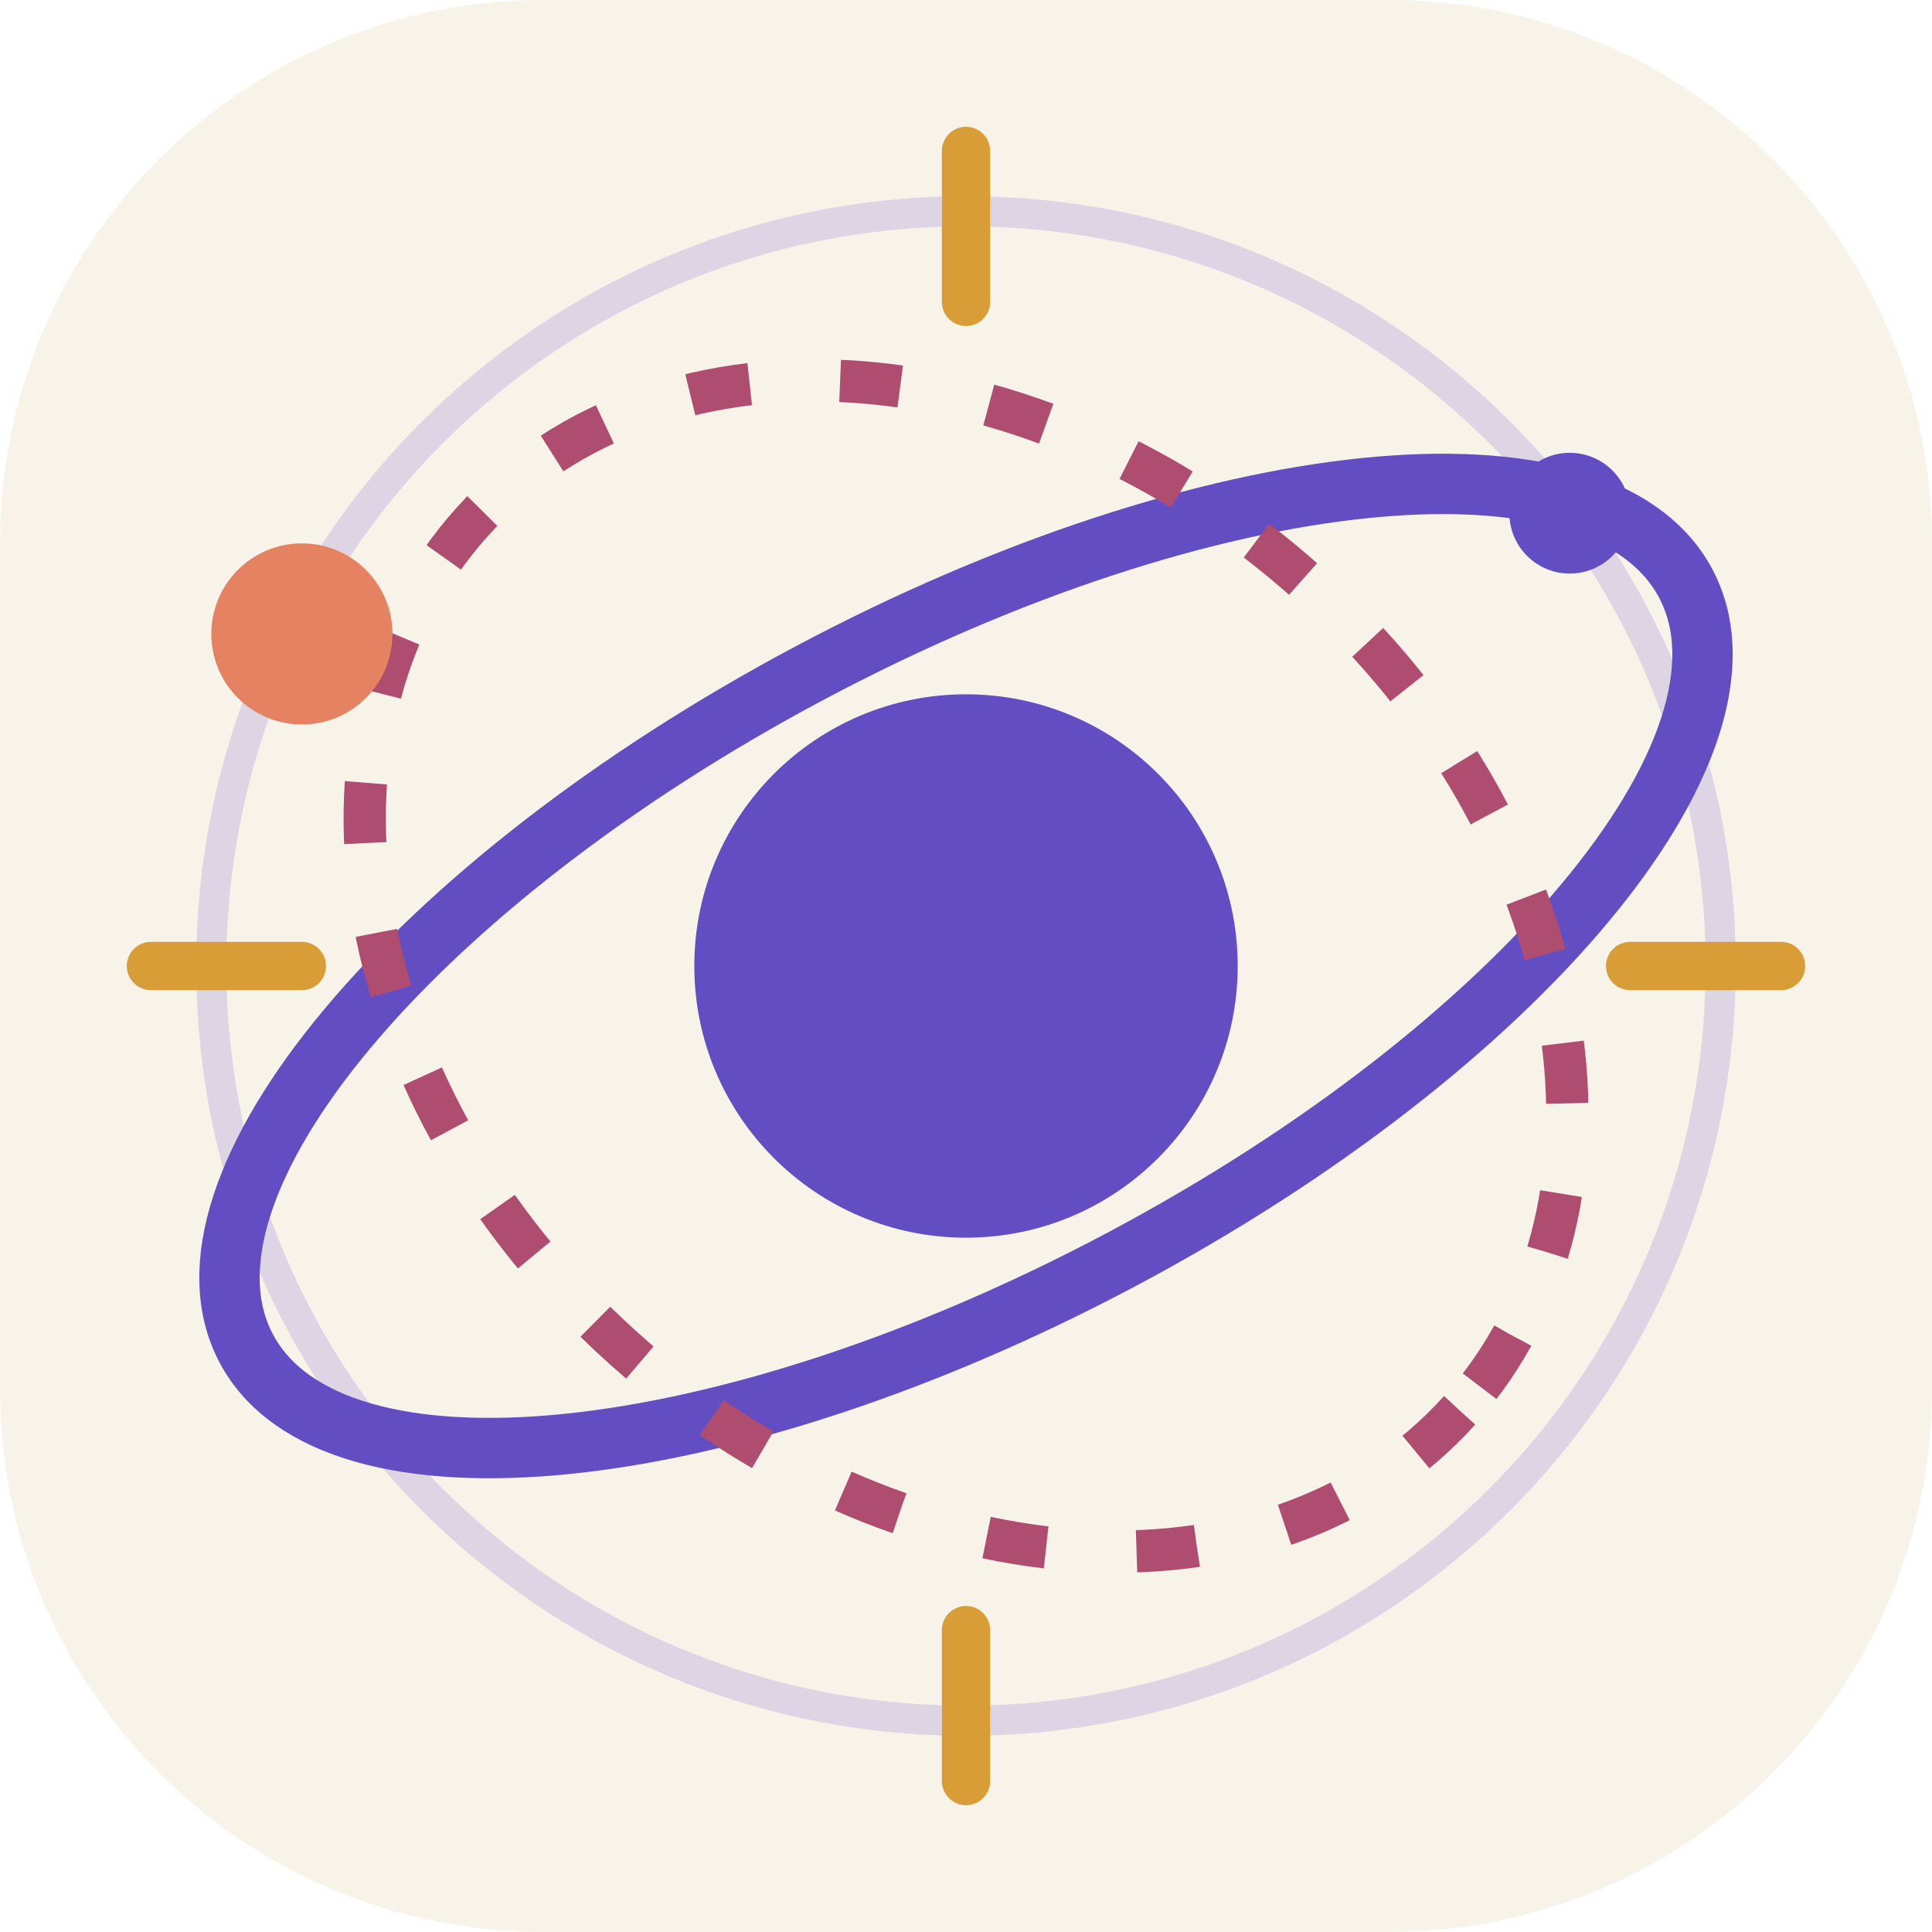
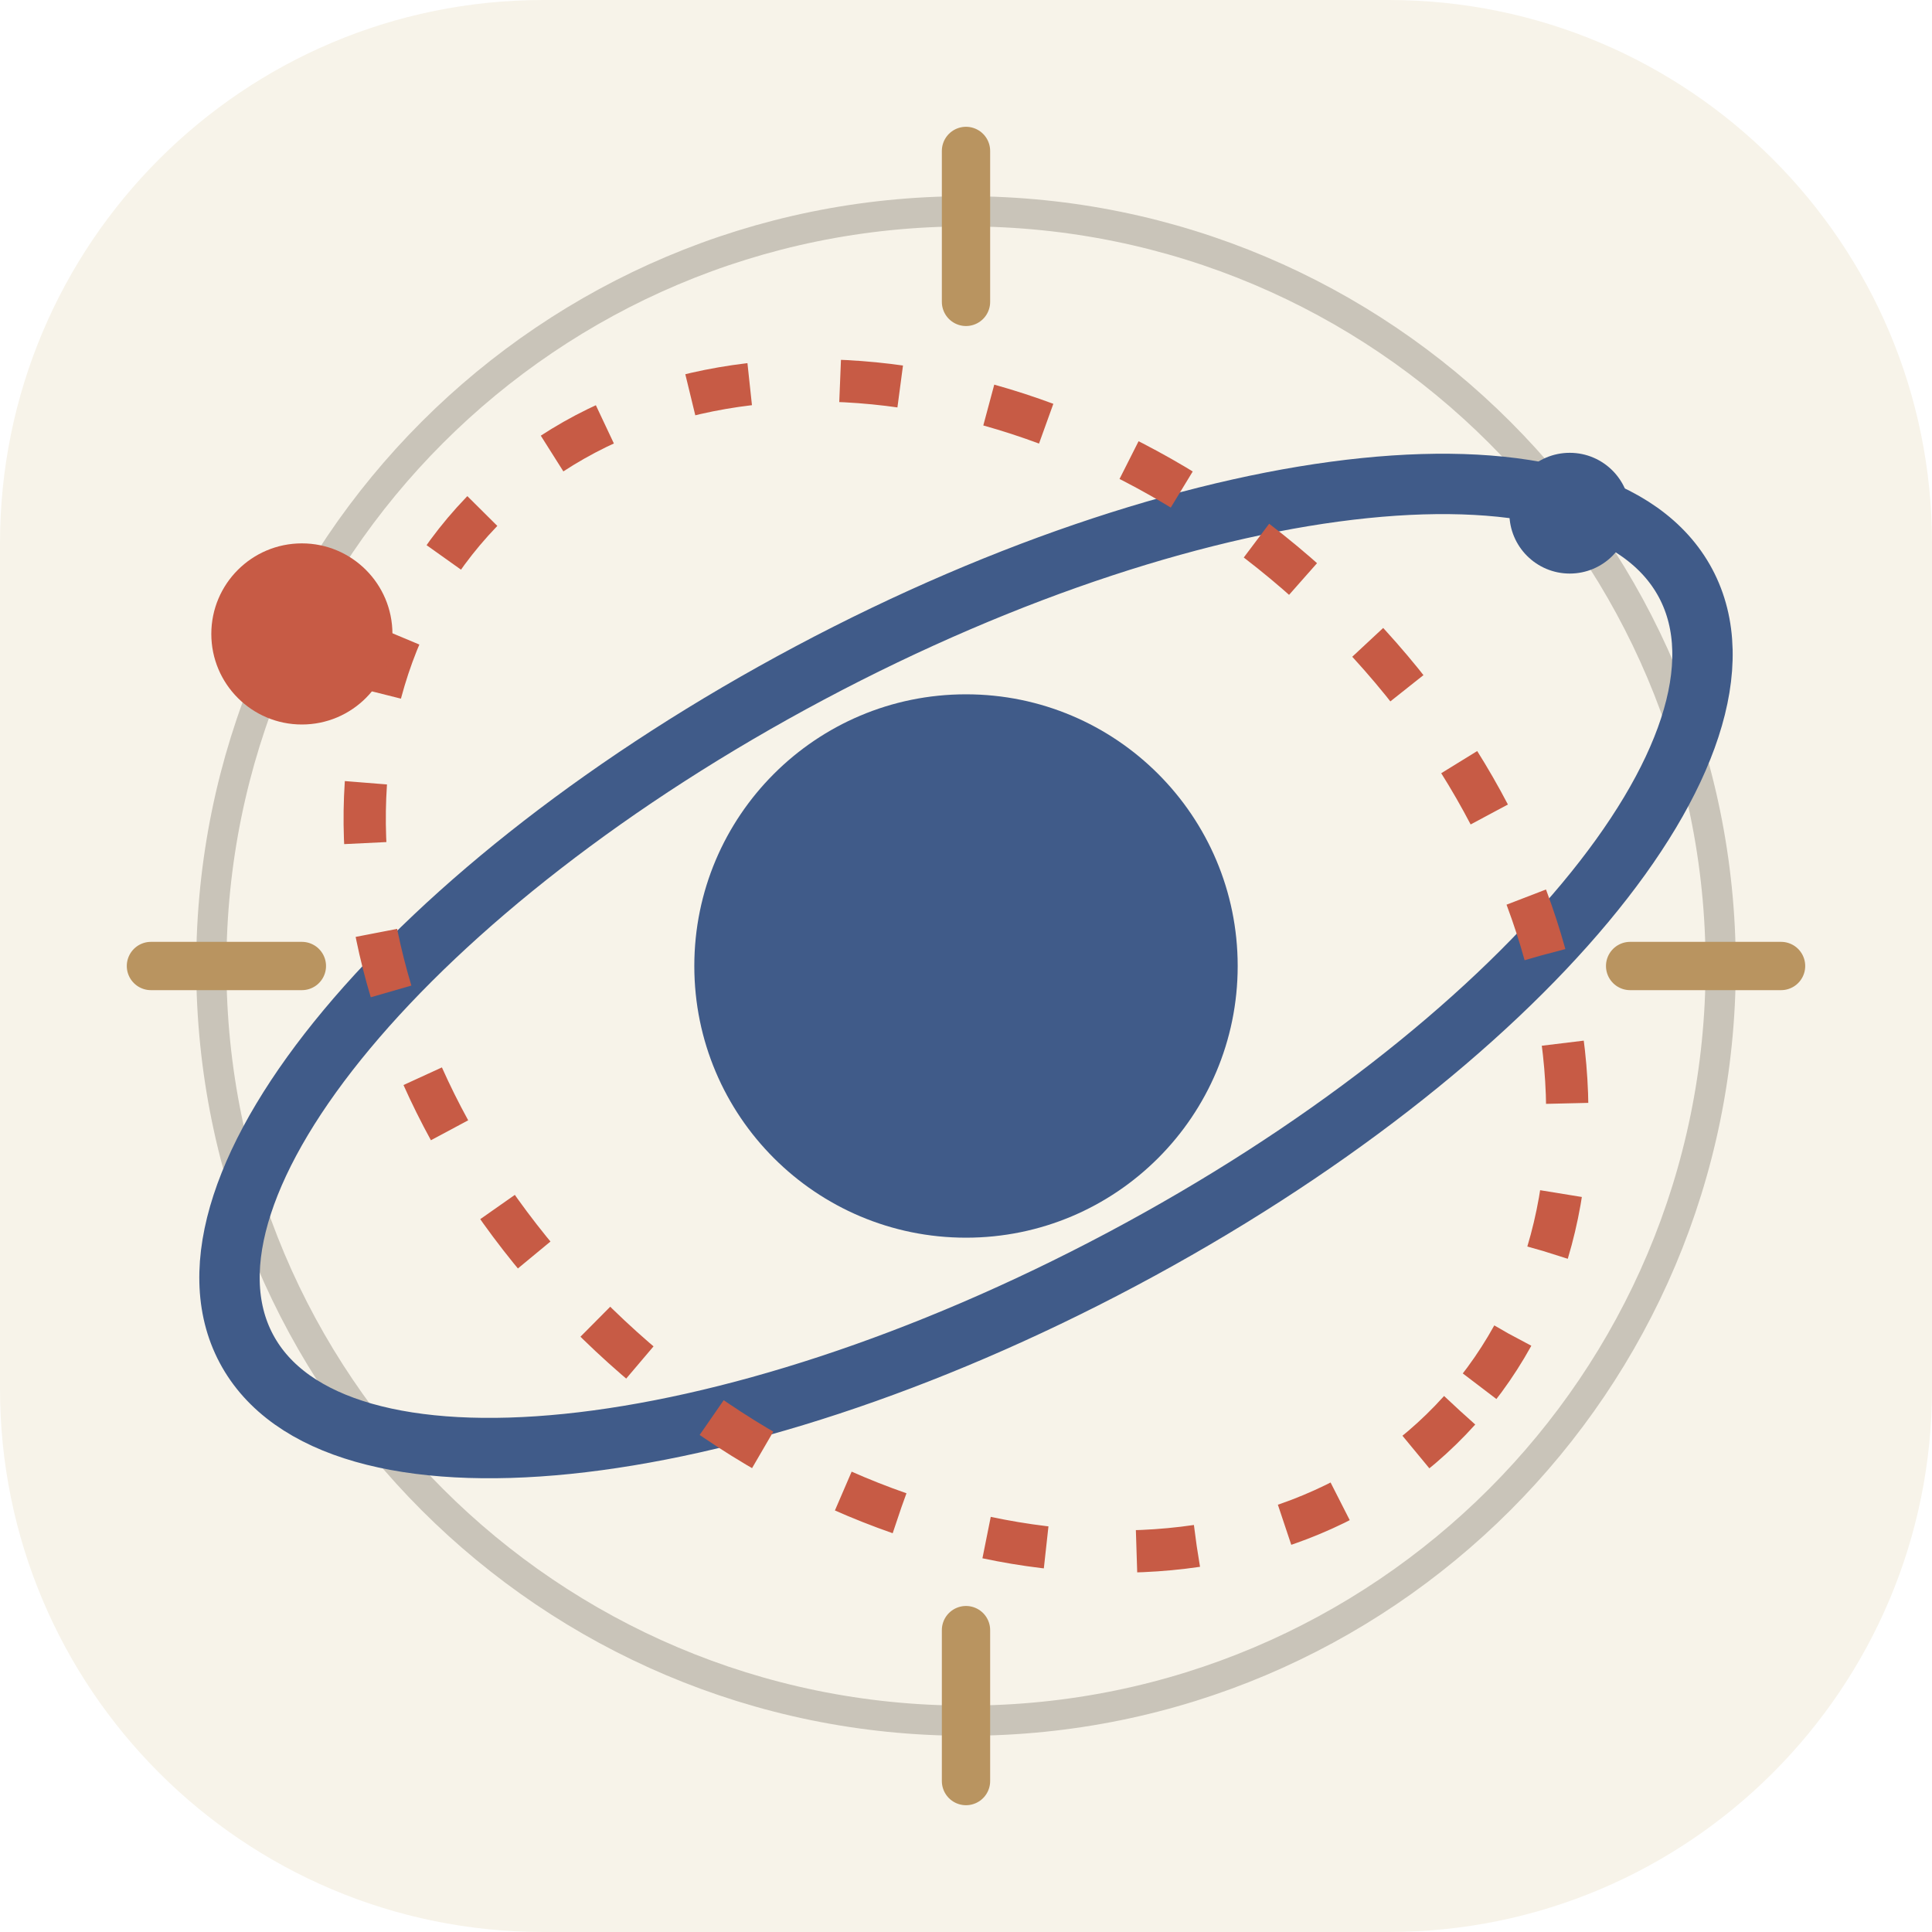
<svg xmlns="http://www.w3.org/2000/svg" viewBox="0 0 64 64" role="img" aria-label="Castonaut atlas mark">
  <rect width="64" height="64" rx="18" fill="#f7f3e9" />
-   <circle cx="32" cy="32" r="25" fill="none" stroke="#ddd5e3" stroke-width="1" />
-   <ellipse cx="32" cy="32" rx="27" ry="11" fill="none" stroke="#624dc3" stroke-width="2" transform="rotate(-28 32 32)" />
-   <ellipse cx="32" cy="32" rx="22" ry="17" fill="none" stroke="#ae4d70" stroke-width="1.4" stroke-dasharray="2 3" transform="rotate(42 32 32)" />
-   <circle cx="32" cy="32" r="9" fill="#624dc3" />
-   <circle cx="10" cy="21" r="3" fill="#e58262" />
-   <circle cx="52" cy="17" r="2" fill="#624dc3" />
-   <path d="M32 5v5M32 54v5M5 32h5M54 32h5" stroke="#d99d38" stroke-width="1.6" stroke-linecap="round" />
+   <circle cx="32" cy="32" r="25" fill="none" stroke="#c9c4b9" stroke-width="1" />
+   <ellipse cx="32" cy="32" rx="27" ry="11" fill="none" stroke="#405b89" stroke-width="2" transform="rotate(-28 32 32)" />
+   <ellipse cx="32" cy="32" rx="22" ry="17" fill="none" stroke="#c75b45" stroke-width="1.4" stroke-dasharray="2 3" transform="rotate(42 32 32)" />
+   <circle cx="32" cy="32" r="9" fill="#405b89" />
+   <circle cx="10" cy="21" r="3" fill="#c75b45" />
+   <circle cx="52" cy="17" r="2" fill="#405b89" />
+   <path d="M32 5v5M32 54v5M5 32h5M54 32h5" stroke="#b99460" stroke-width="1.6" stroke-linecap="round" />
</svg>
